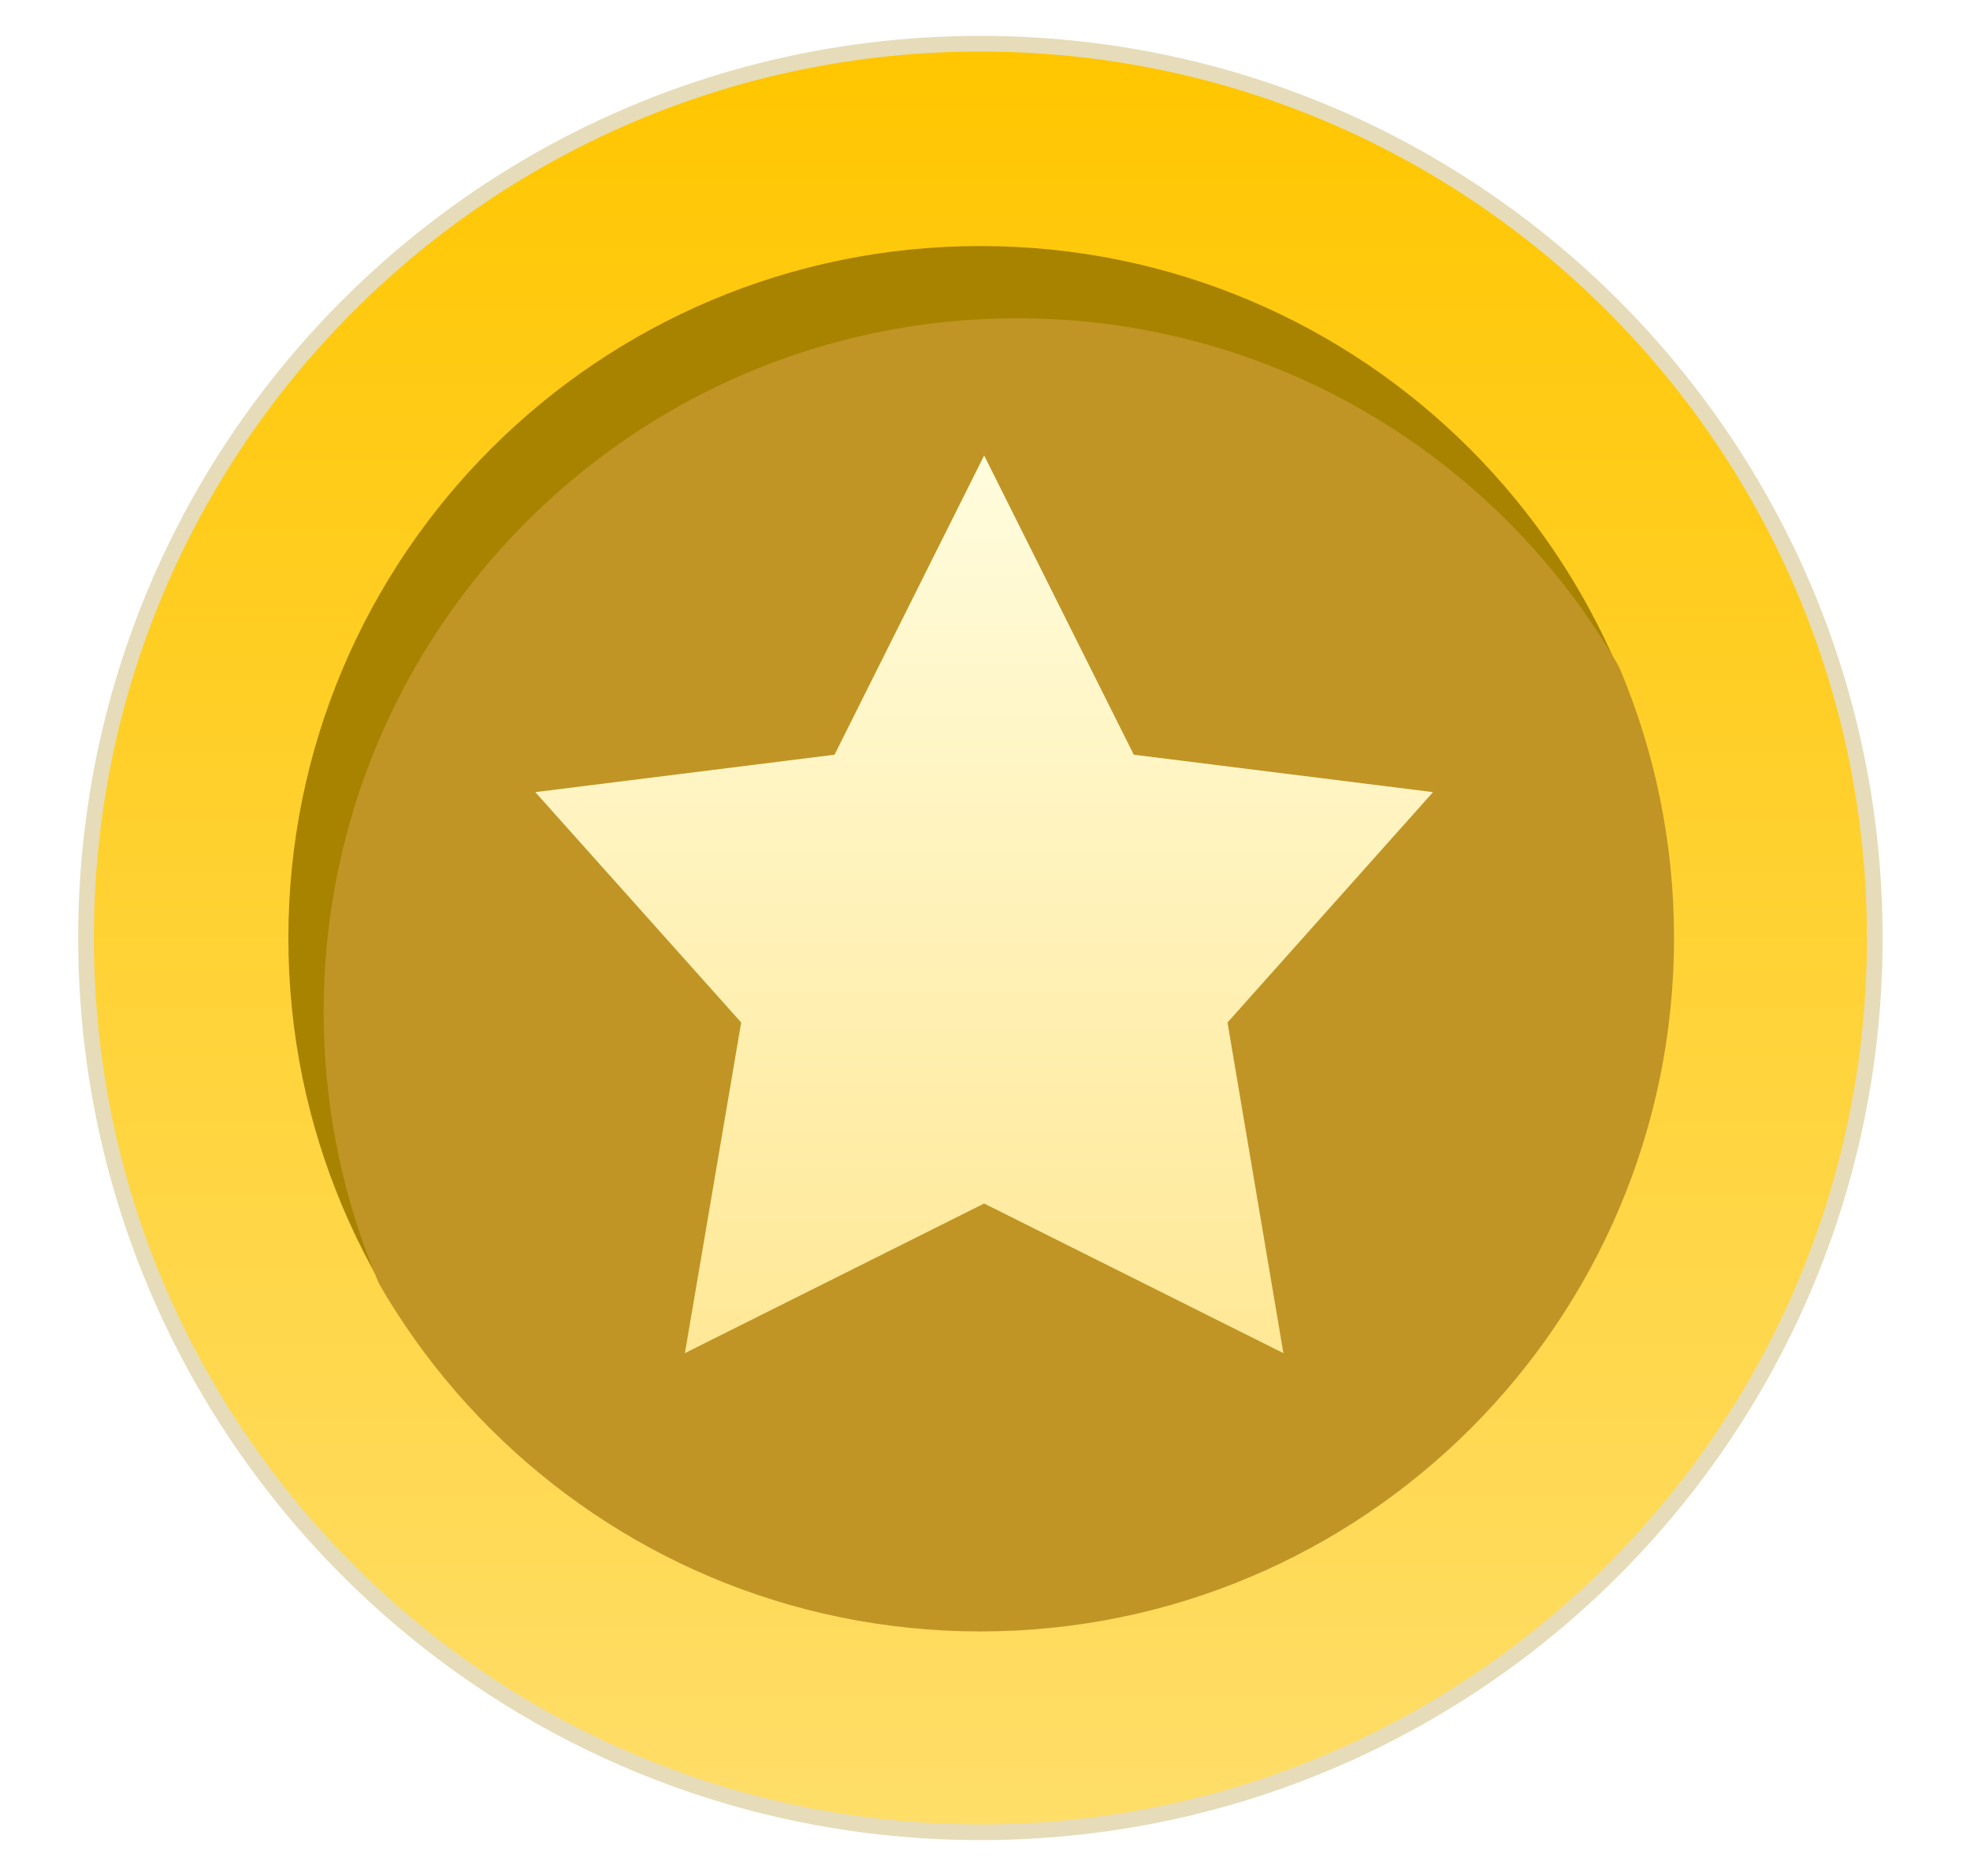
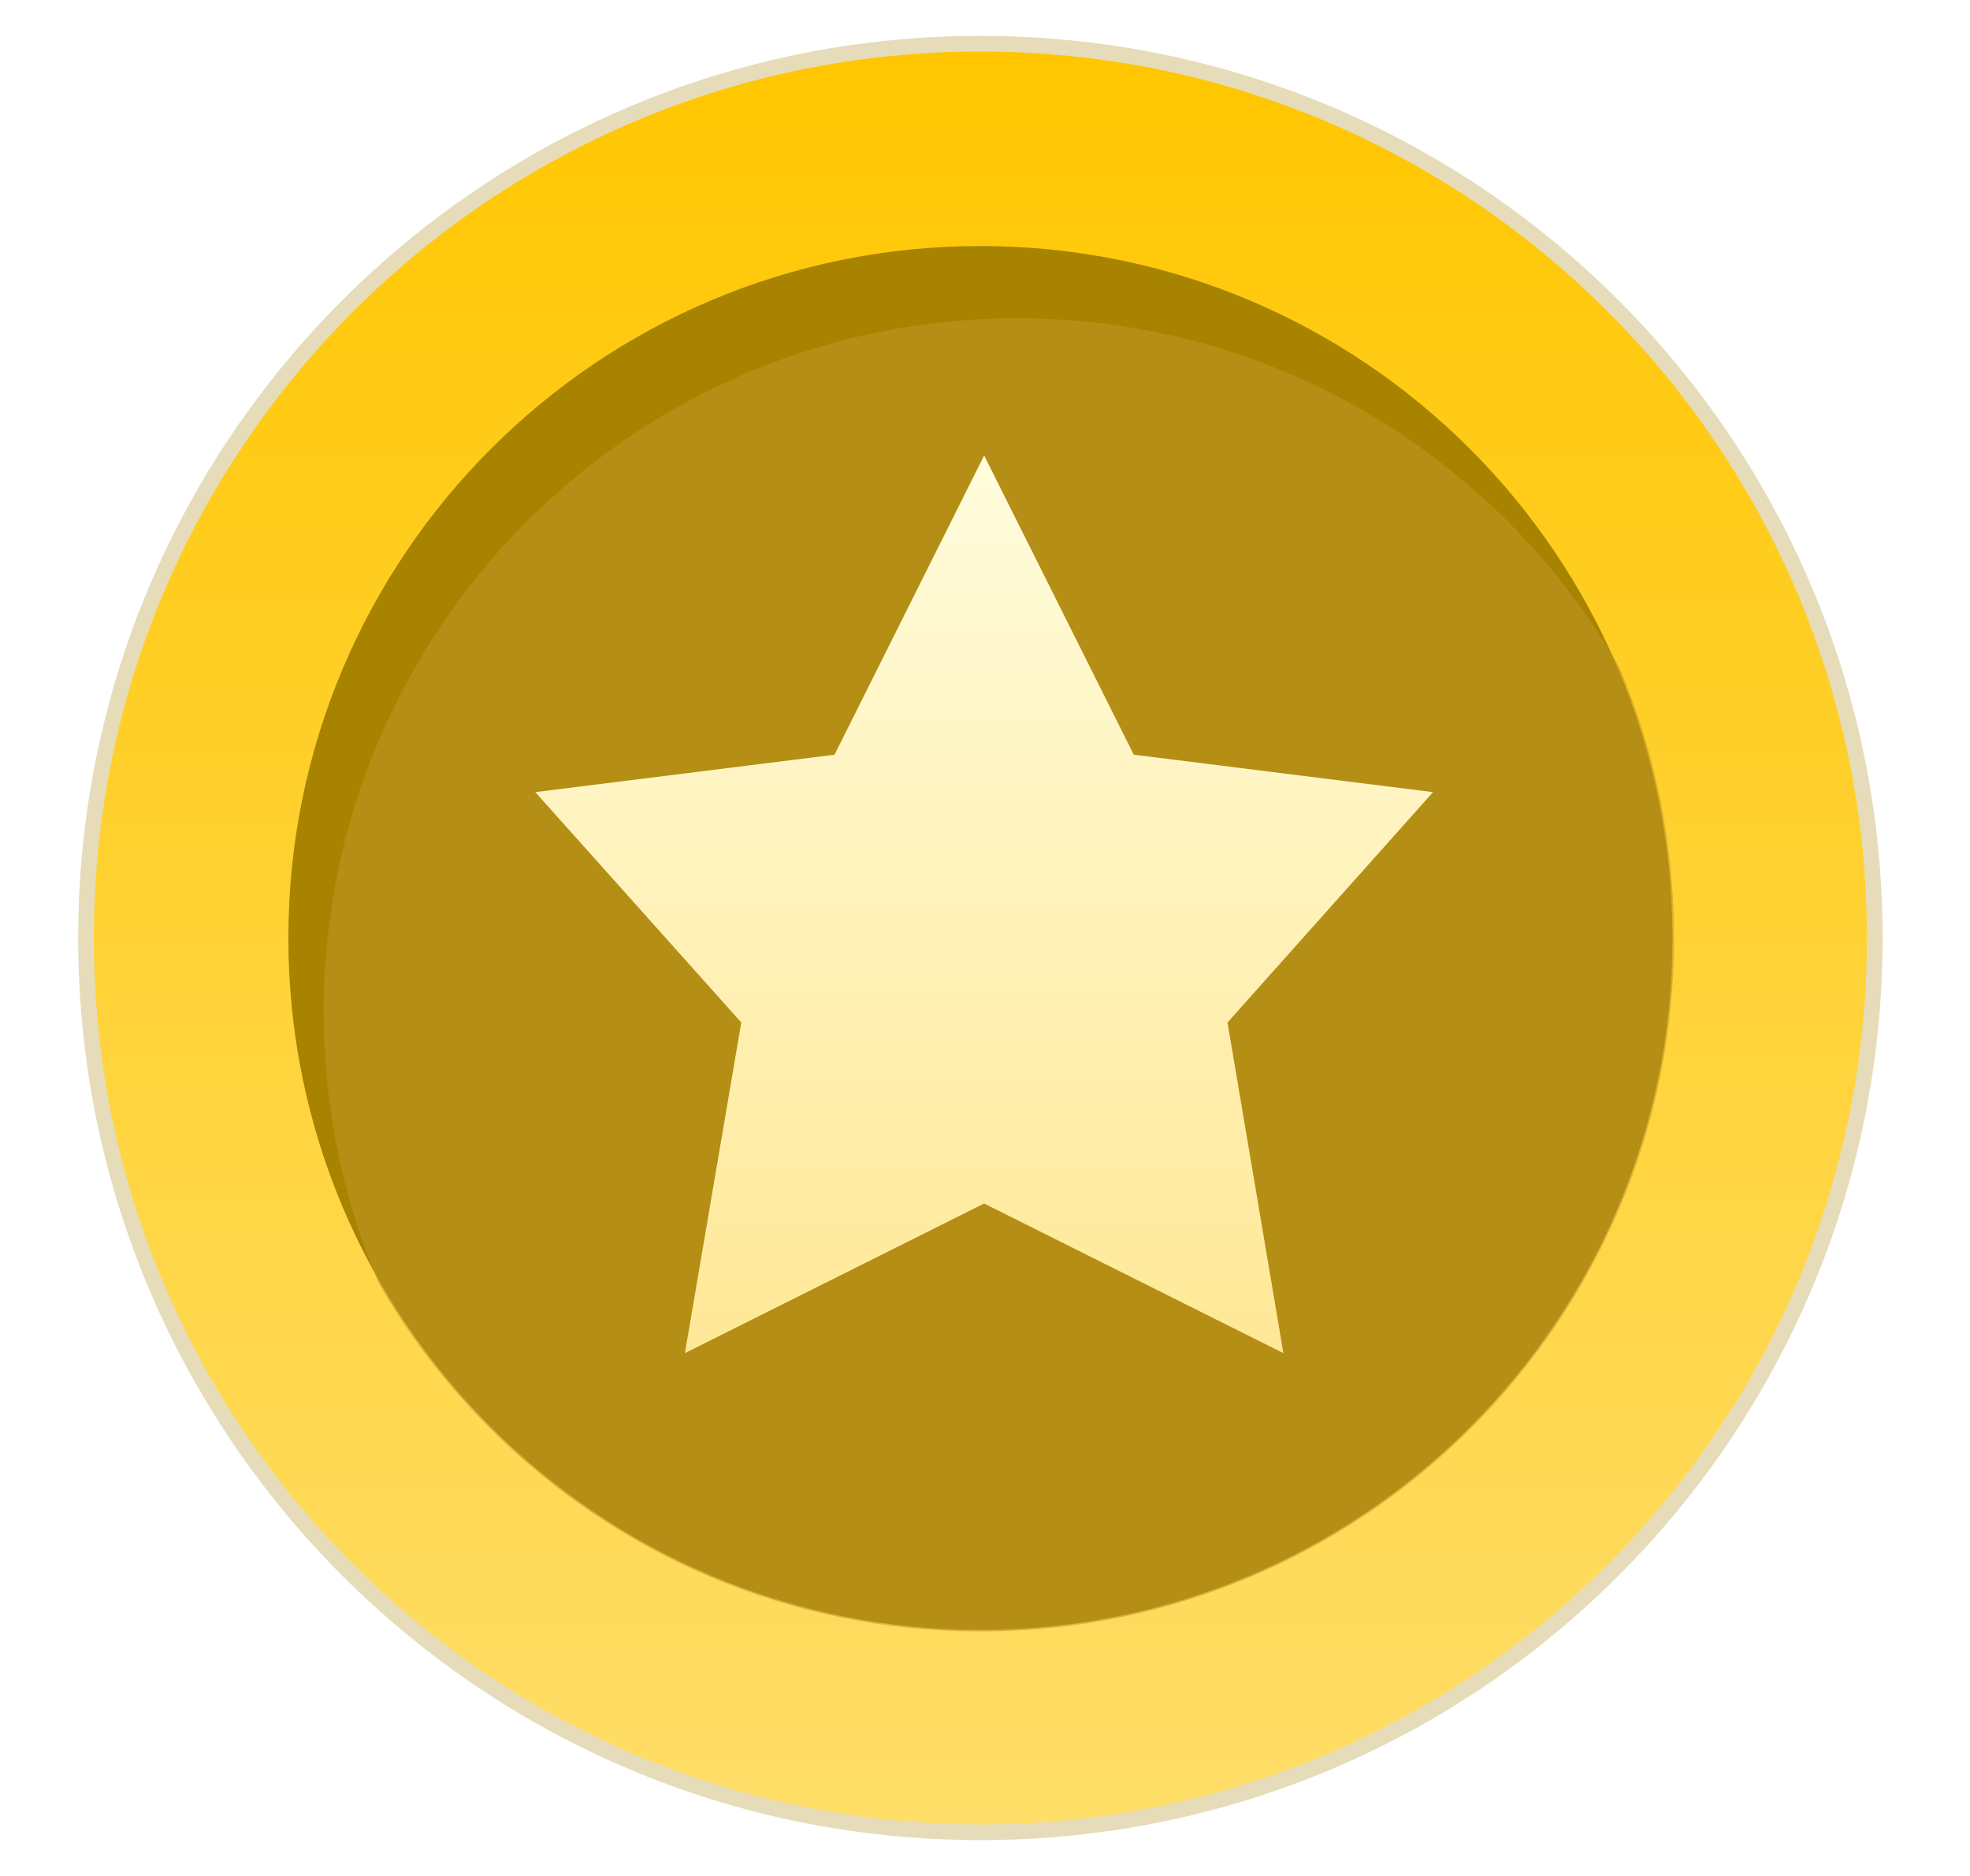
- <svg xmlns="http://www.w3.org/2000/svg" viewBox="0 0 21 20" fill="none">
-   <circle cx="10.451" cy="10" r="9.534" fill="url(#paint0_linear_28771_3225)" stroke="#E6DCB9" stroke-width="0.167" />
-   <circle cx="10.451" cy="10" r="7.377" fill="#A88300" />
-   <mask id="mask0_28771_3225" style="mask-type:alpha" maskUnits="userSpaceOnUse" x="3" y="3" width="16" height="16">
-     <circle cx="10.844" cy="10.787" r="7.394" fill="#C28B37" />
+ <svg xmlns="http://www.w3.org/2000/svg" fill="none" viewBox="0 0 21 20">
+   <linearGradient id="a" gradientUnits="userSpaceOnUse" x1="10.451" x2="10.451" y1=".549" y2="19.451">
+     <stop offset="0" stop-color="#ffc600" />
+     <stop offset="1" stop-color="#ffde69" />
+   </linearGradient>
+   <linearGradient id="b" gradientUnits="userSpaceOnUse" x1="10.491" x2="10.491" y1="4.856" y2="14.426">
+     <stop offset="0" stop-color="#fffcdd" />
+     <stop offset="1" stop-color="#ffe896" />
+   </linearGradient>
+   <mask id="c" height="16" maskUnits="userSpaceOnUse" width="16" x="3" y="3">
+     <circle cx="10.844" cy="10.787" fill="#c28b37" r="7.394" />
  </mask>
-   <g mask="url(#mask0_28771_3225)">
-     <circle cx="10.451" cy="9.999" r="7.394" fill="#C09525" />
+   <circle cx="10.451" cy="10" fill="url(#a)" r="9.534" stroke="#e6dcb9" stroke-width=".167" />
+   <circle cx="10.451" cy="10" fill="#a88300" r="7.377" />
+   <g mask="url(#c)">
+     <circle cx="10.451" cy="9.999" fill="#c09525" r="7.394" />
  </g>
-   <path d="M10.491 4.856L12.086 8.046L15.276 8.445L13.085 10.901L13.681 14.426L10.491 12.831L7.301 14.426L7.901 10.901L5.706 8.445L8.896 8.046L10.491 4.856Z" fill="url(#paint1_linear_28771_3225)" />
-   <defs>
-     <linearGradient id="paint0_linear_28771_3225" x1="10.451" y1="0.549" x2="10.451" y2="19.451" gradientUnits="userSpaceOnUse">
-       <stop stop-color="#FFC600" />
-       <stop offset="1" stop-color="#FFDE69" />
-     </linearGradient>
-     <linearGradient id="paint1_linear_28771_3225" x1="10.491" y1="4.856" x2="10.491" y2="14.426" gradientUnits="userSpaceOnUse">
-       <stop stop-color="#FFFCDD" />
-       <stop offset="1" stop-color="#FFE896" />
-     </linearGradient>
-   </defs>
+   <path d="m10.491 4.856 1.595 3.19 3.19.399-2.191 2.456.596 3.525-3.19-1.595-3.19 1.595.601-3.525-2.196-2.456 3.19-.399z" fill="url(#b)" />
</svg>
